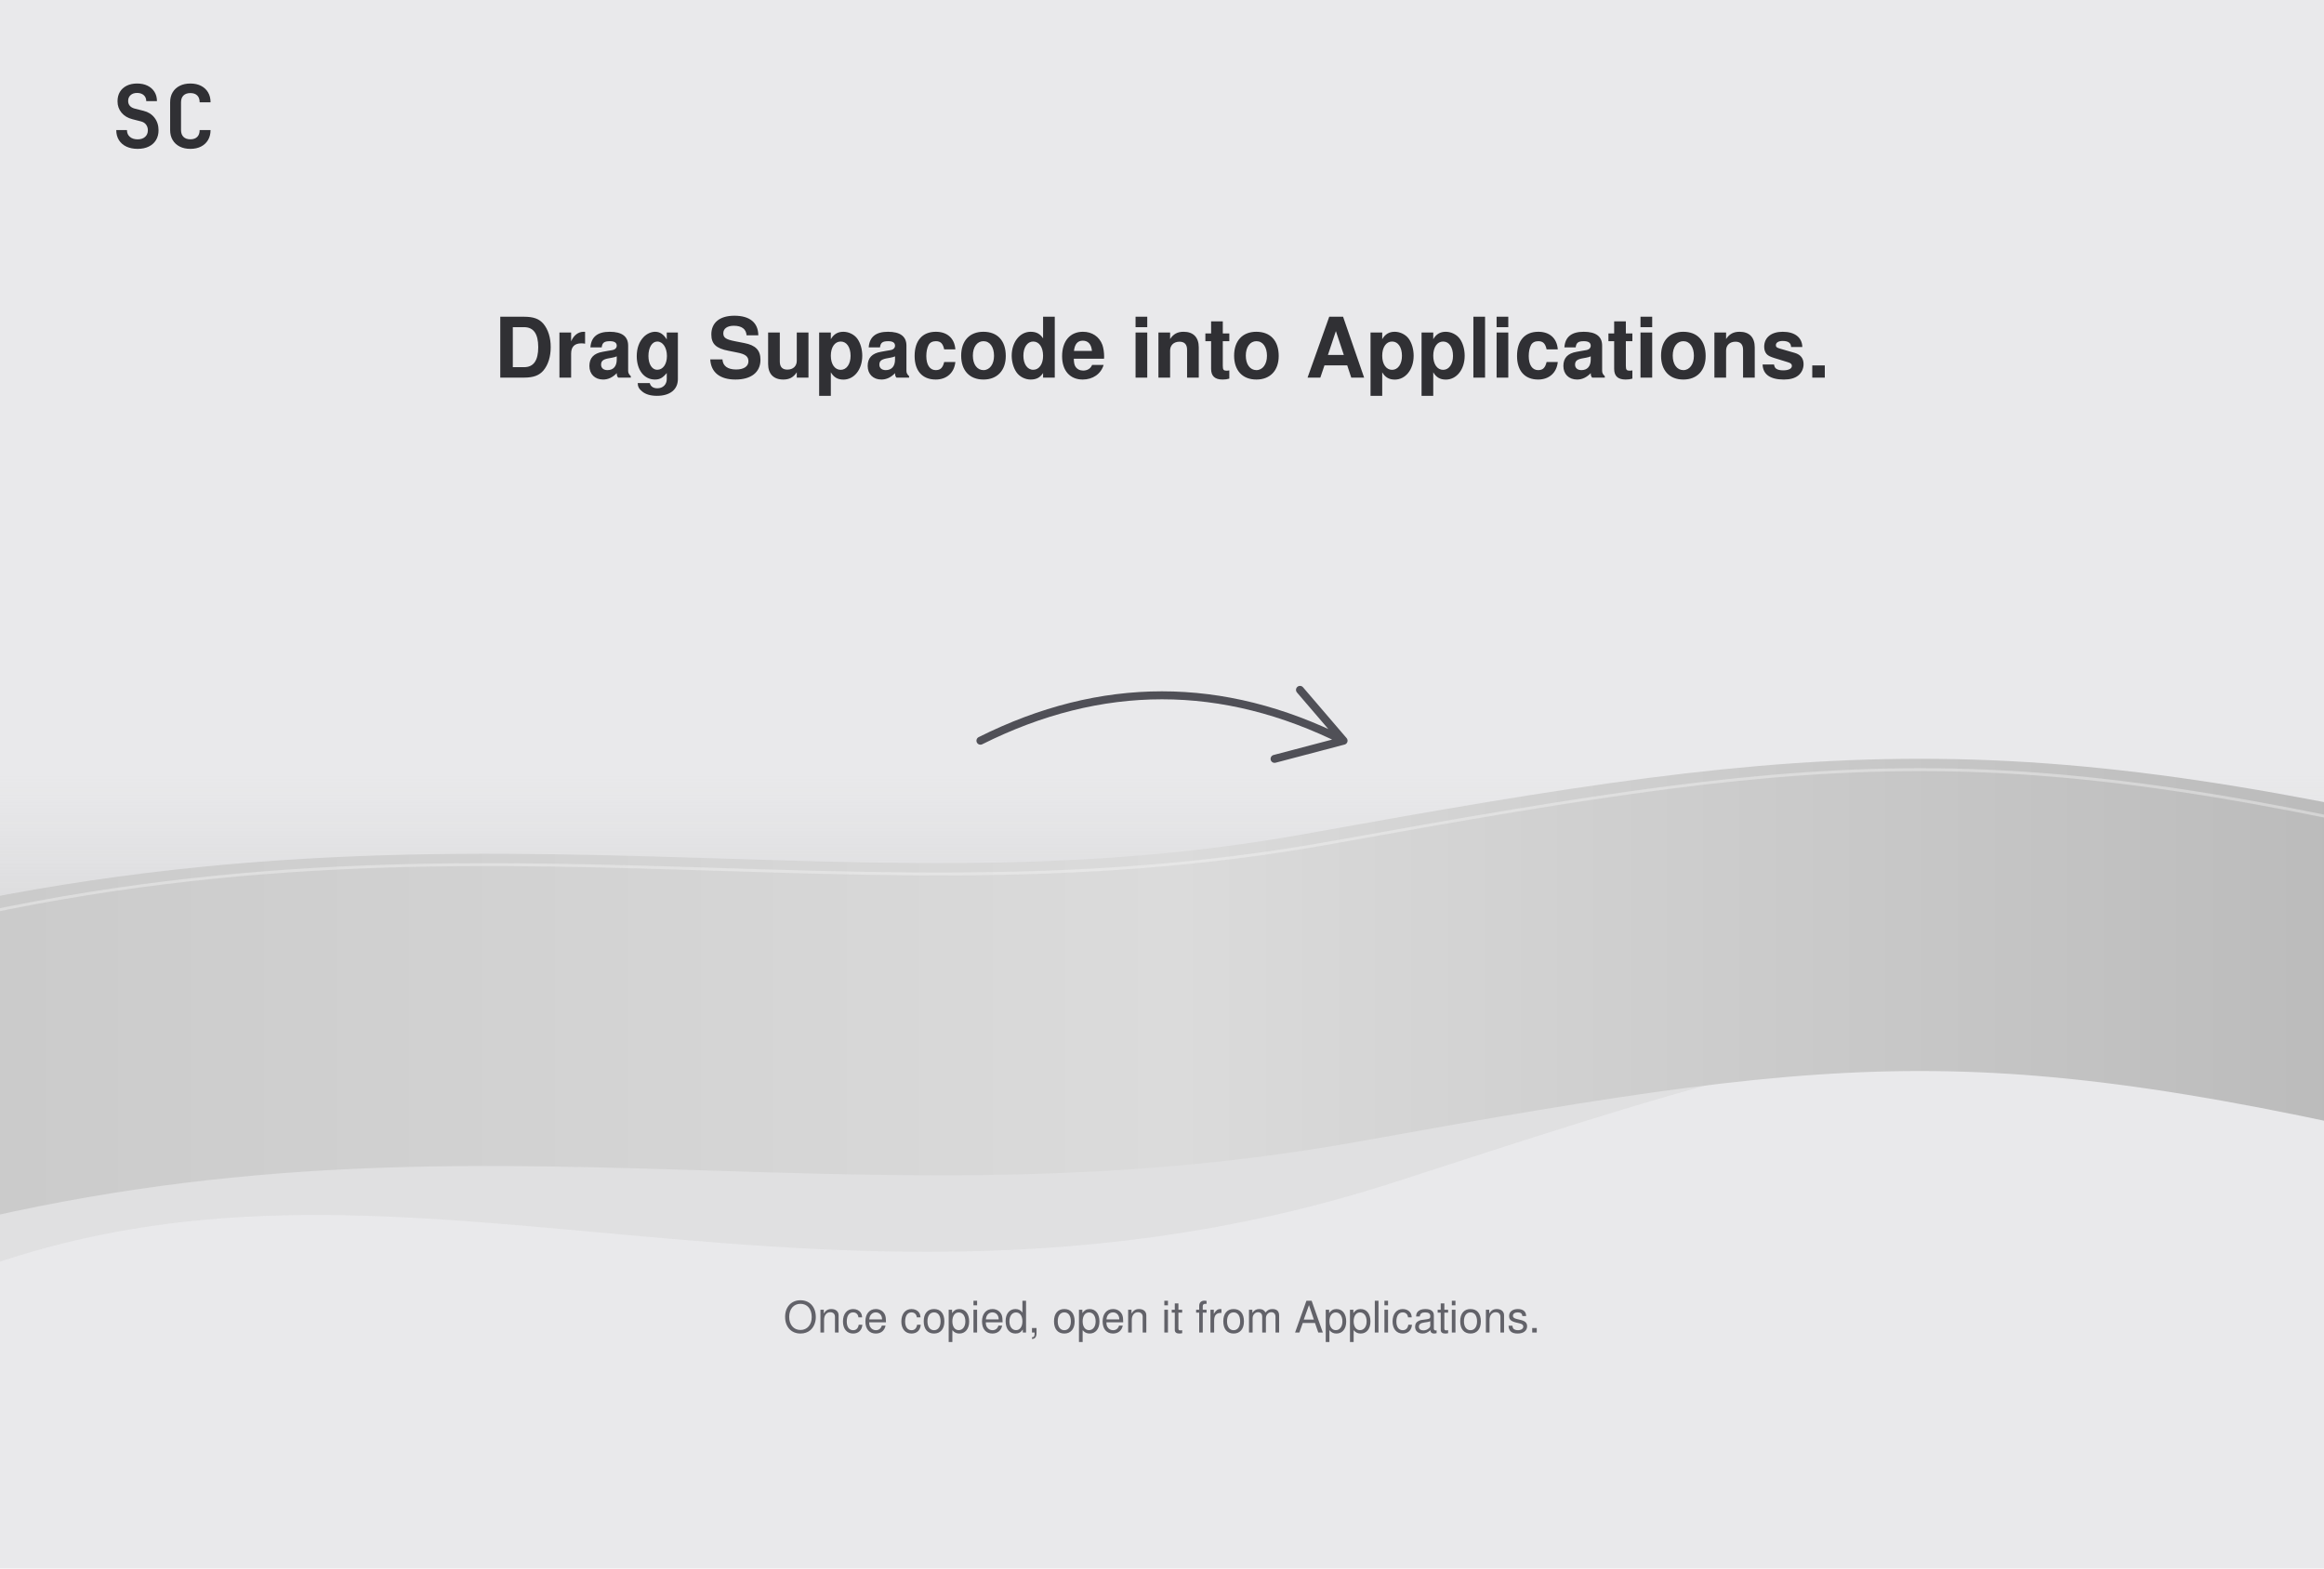
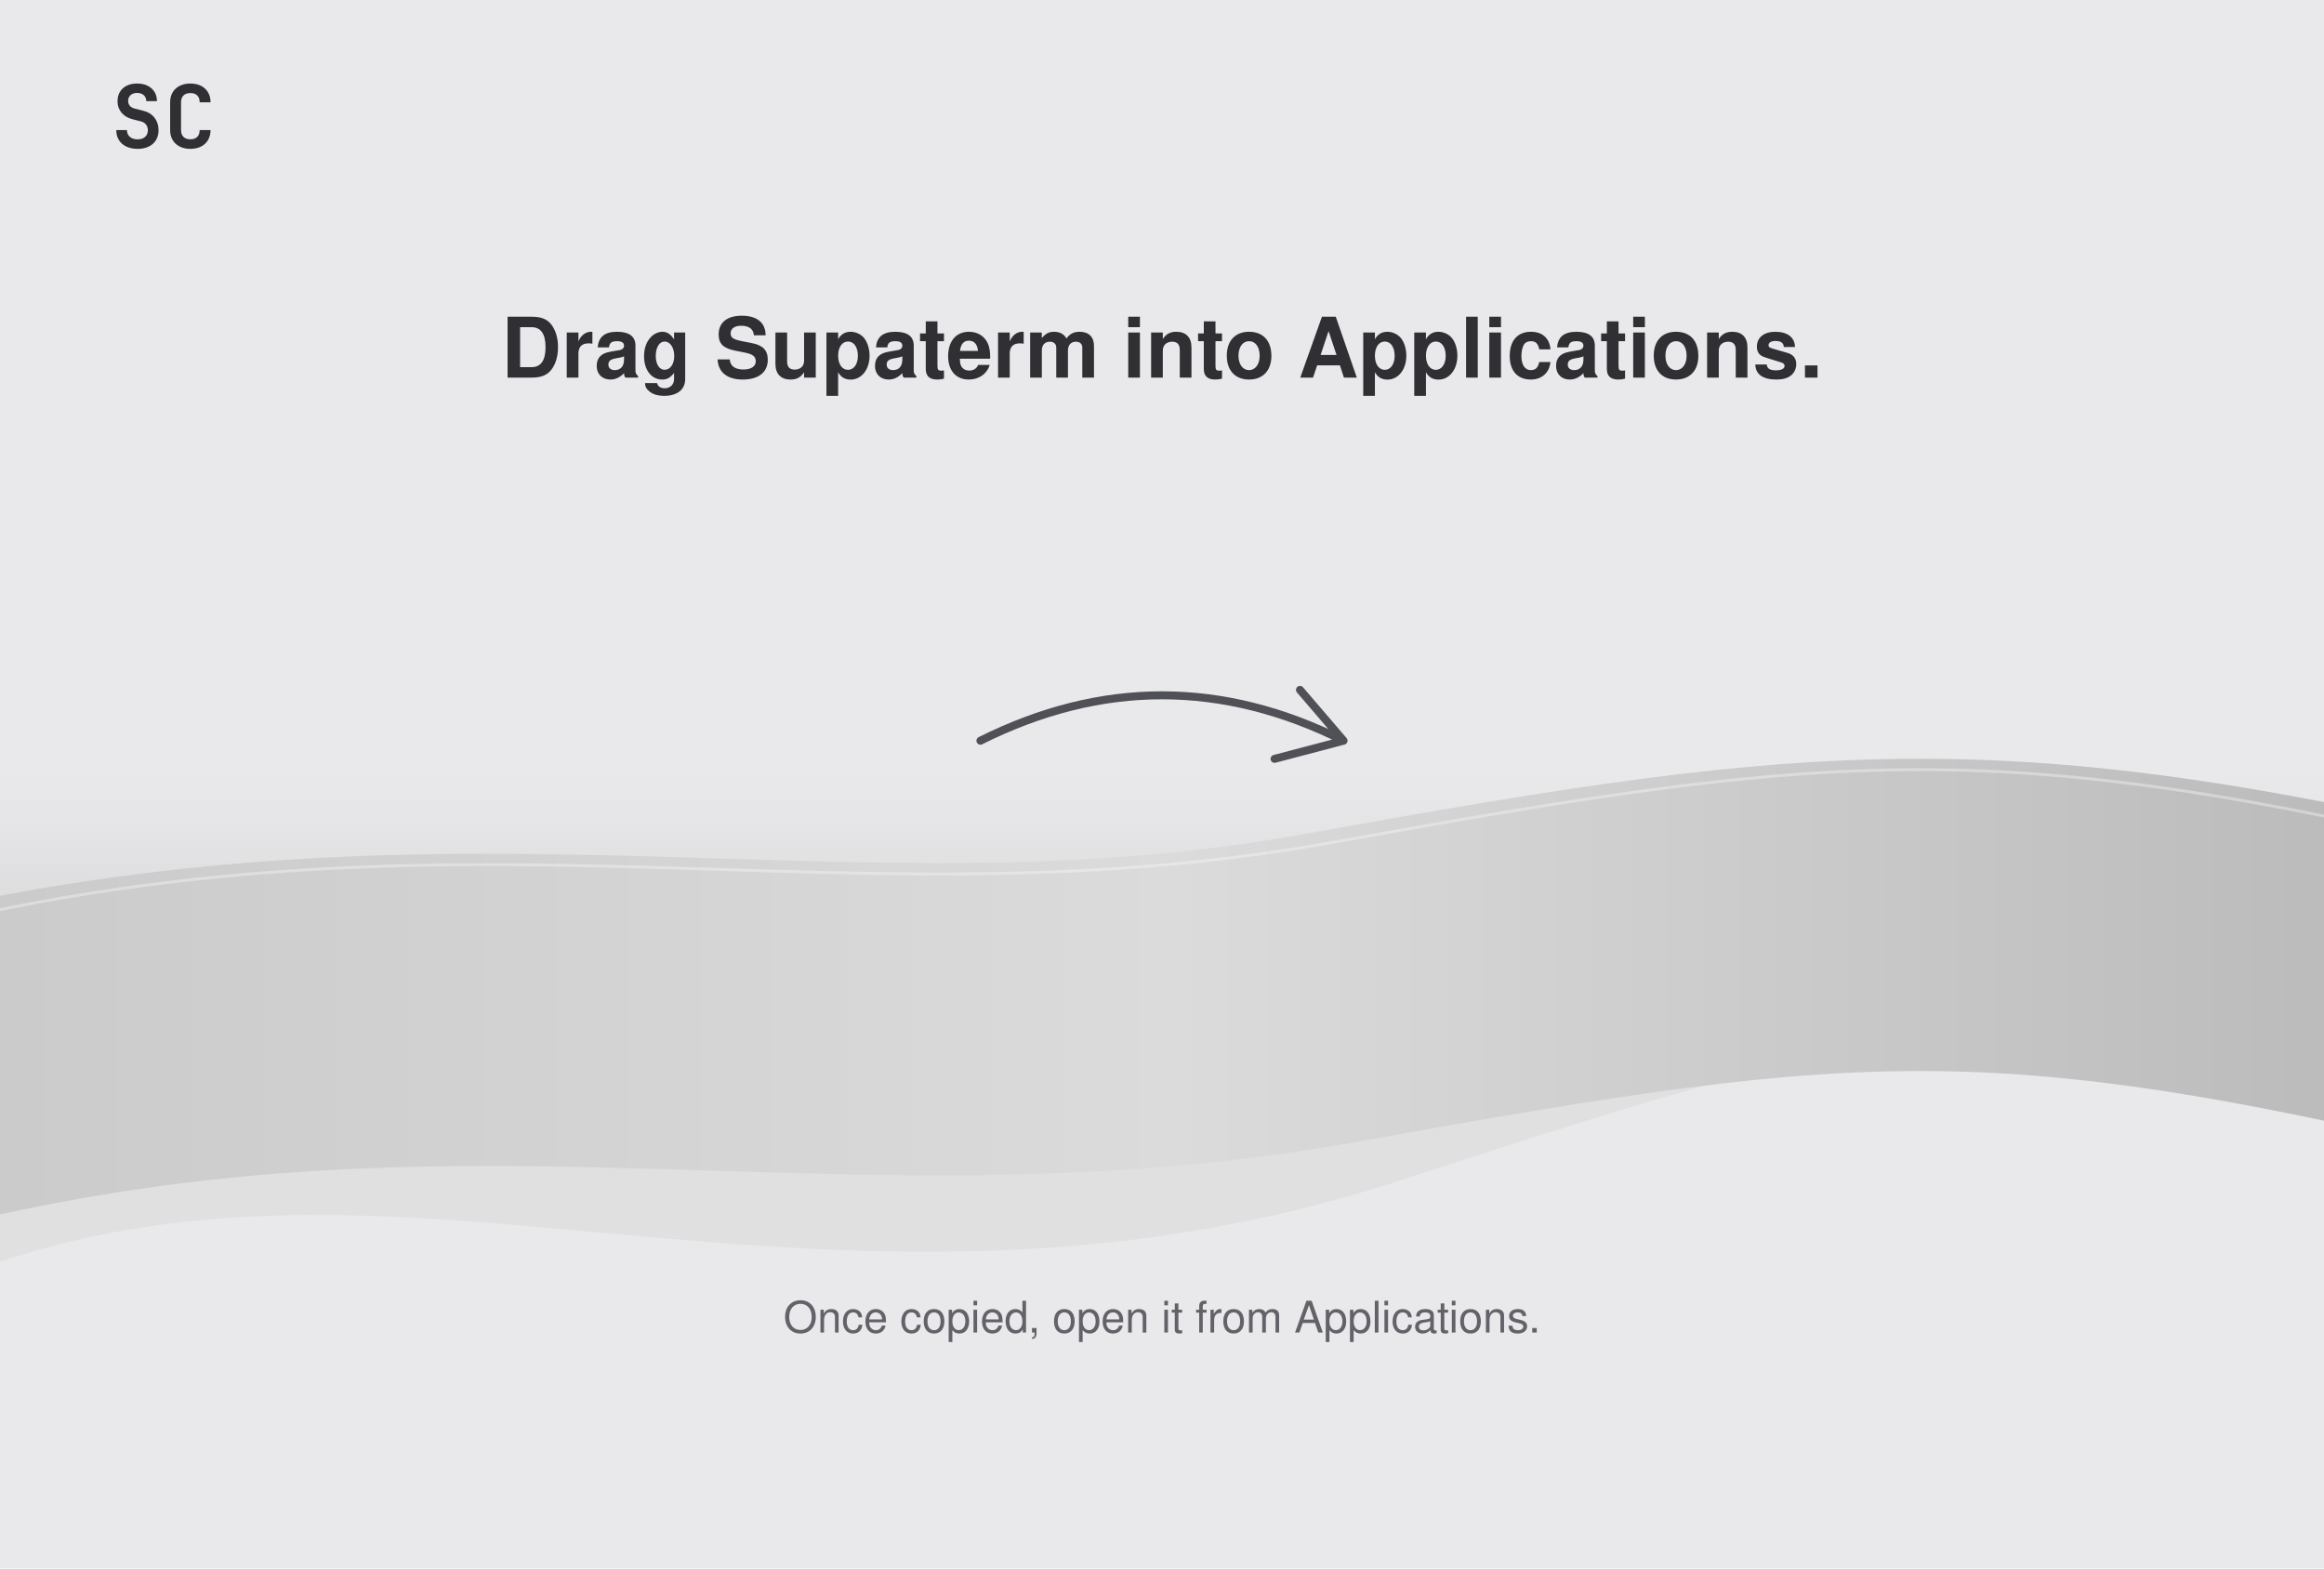
<svg xmlns="http://www.w3.org/2000/svg" width="1280" height="864" viewBox="0 0 640 432">
  <defs>
    <linearGradient id="veil" x1="0" y1="0" x2="0" y2="1">
      <stop stop-color="#B7B7B7" stop-opacity="0" />
      <stop offset=".55" stop-color="#A5A5A5" stop-opacity=".24" />
      <stop offset="1" stop-color="#D1D1D1" stop-opacity=".4" />
    </linearGradient>
    <linearGradient id="silk" x1="0" y1="0" x2="1" y2="0">
      <stop stop-color="#C8C8C8" />
      <stop offset=".5" stop-color="#DBDBDB" />
      <stop offset="1" stop-color="#B5B5B5" />
    </linearGradient>
  </defs>
  <rect width="640" height="432" fill="#E9E9EB" />
  <path d="M-60 293C95 220 214 304 362 256S559 191 707 257" stroke="url(#veil)" stroke-width="146" fill="none" opacity="1" stroke-linecap="round" stroke-linejoin="round" />
  <path d="M-60 306C113 252 223 298 367 272S553 242 707 280" stroke="url(#silk)" stroke-width="86" fill="none" opacity="1" stroke-linecap="round" stroke-linejoin="round" />
  <path d="M-60 266C113 212 223 258 367 232S553 202 707 240" stroke="#F5F5F5" stroke-width="0.8" fill="none" opacity="0.42" stroke-linecap="round" stroke-linejoin="round" />
  <svg x="32" y="23" width="26" height="18" viewBox="25.69 37.17 76.4 52.95" fill="#303034">
    <path d="M 85.741 90.118 C 82.443 90.118 79.563 89.495 77.101 88.25 C 74.64 87.005 72.731 85.237 71.374 82.946 C 70.017 80.656 69.338 77.968 69.338 74.882 L 69.338 52.413 C 69.338 49.279 70.017 46.579 71.374 44.312 C 72.731 42.046 74.64 40.289 77.101 39.044 C 79.563 37.799 82.443 37.176 85.741 37.176 C 89.068 37.176 91.95 37.804 94.387 39.059 C 96.825 40.314 98.717 42.075 100.064 44.342 C 101.412 46.609 102.086 49.299 102.086 52.413 L 93.255 52.413 C 93.255 49.99 92.601 48.136 91.292 46.849 C 89.983 45.562 88.132 44.918 85.741 44.918 C 83.35 44.918 81.49 45.562 80.161 46.849 C 78.833 48.136 78.168 49.99 78.168 52.413 L 78.168 74.882 C 78.168 77.276 78.833 79.123 80.161 80.424 C 81.49 81.726 83.35 82.376 85.741 82.376 C 88.132 82.376 89.983 81.726 91.292 80.424 C 92.601 79.123 93.255 77.276 93.255 74.882 L 102.086 74.882 C 102.086 77.948 101.412 80.626 100.064 82.916 C 98.717 85.207 96.825 86.98 94.387 88.235 C 91.95 89.49 89.068 90.118 85.741 90.118 Z M 43.023 90.118 C 39.536 90.118 36.489 89.502 33.881 88.27 C 31.273 87.039 29.257 85.278 27.833 82.987 C 26.409 80.697 25.697 77.995 25.697 74.882 L 34.363 74.882 C 34.363 77.201 35.15 79.035 36.723 80.384 C 38.297 81.732 40.397 82.406 43.023 82.406 C 45.583 82.406 47.602 81.731 49.082 80.381 C 50.562 79.031 51.302 77.253 51.302 75.046 C 51.302 73.333 50.825 71.823 49.87 70.513 C 48.916 69.204 47.527 68.322 45.704 67.868 L 38.778 66.092 C 35.062 65.151 32.124 63.386 29.962 60.798 C 27.8 58.209 26.72 55.13 26.72 51.561 C 26.72 48.639 27.366 46.101 28.659 43.948 C 29.951 41.795 31.793 40.128 34.183 38.947 C 36.574 37.767 39.37 37.176 42.571 37.176 C 45.819 37.176 48.643 37.767 51.043 38.947 C 53.444 40.128 55.313 41.79 56.653 43.933 C 57.992 46.077 58.662 48.586 58.662 51.461 L 49.997 51.461 C 49.997 49.438 49.321 47.823 47.969 46.616 C 46.617 45.409 44.817 44.806 42.571 44.806 C 40.352 44.806 38.59 45.402 37.285 46.596 C 35.979 47.789 35.327 49.355 35.327 51.295 C 35.327 52.875 35.785 54.19 36.7 55.243 C 37.615 56.295 38.908 57.039 40.578 57.474 L 47.716 59.278 C 51.51 60.192 54.497 62.065 56.678 64.897 C 58.859 67.729 59.95 71.112 59.95 75.046 C 59.95 78.086 59.262 80.739 57.885 83.006 C 56.508 85.273 54.549 87.025 52.007 88.262 C 49.466 89.499 46.471 90.118 43.023 90.118 Z" />
  </svg>
-   <text x="320" y="104" fill="#303034" font-family="Helvetica" font-size="23" font-weight="700" text-anchor="middle">Drag Supacode into Applications.</text>
+   <text x="320" y="104" fill="#303034" font-family="Helvetica" font-size="23" font-weight="700" text-anchor="middle">Drag Supaterm into Applications.</text>
  <path d="M270 204Q320 179 370 204M358 190L370 204L351 209" stroke="#505057" stroke-width="2.2" fill="none" opacity="1" stroke-linecap="round" stroke-linejoin="round" />
  <text x="320" y="367" fill="#626269" font-family="Helvetica" font-size="12" font-weight="400" text-anchor="middle">Once copied, open it from Applications.</text>
</svg>
